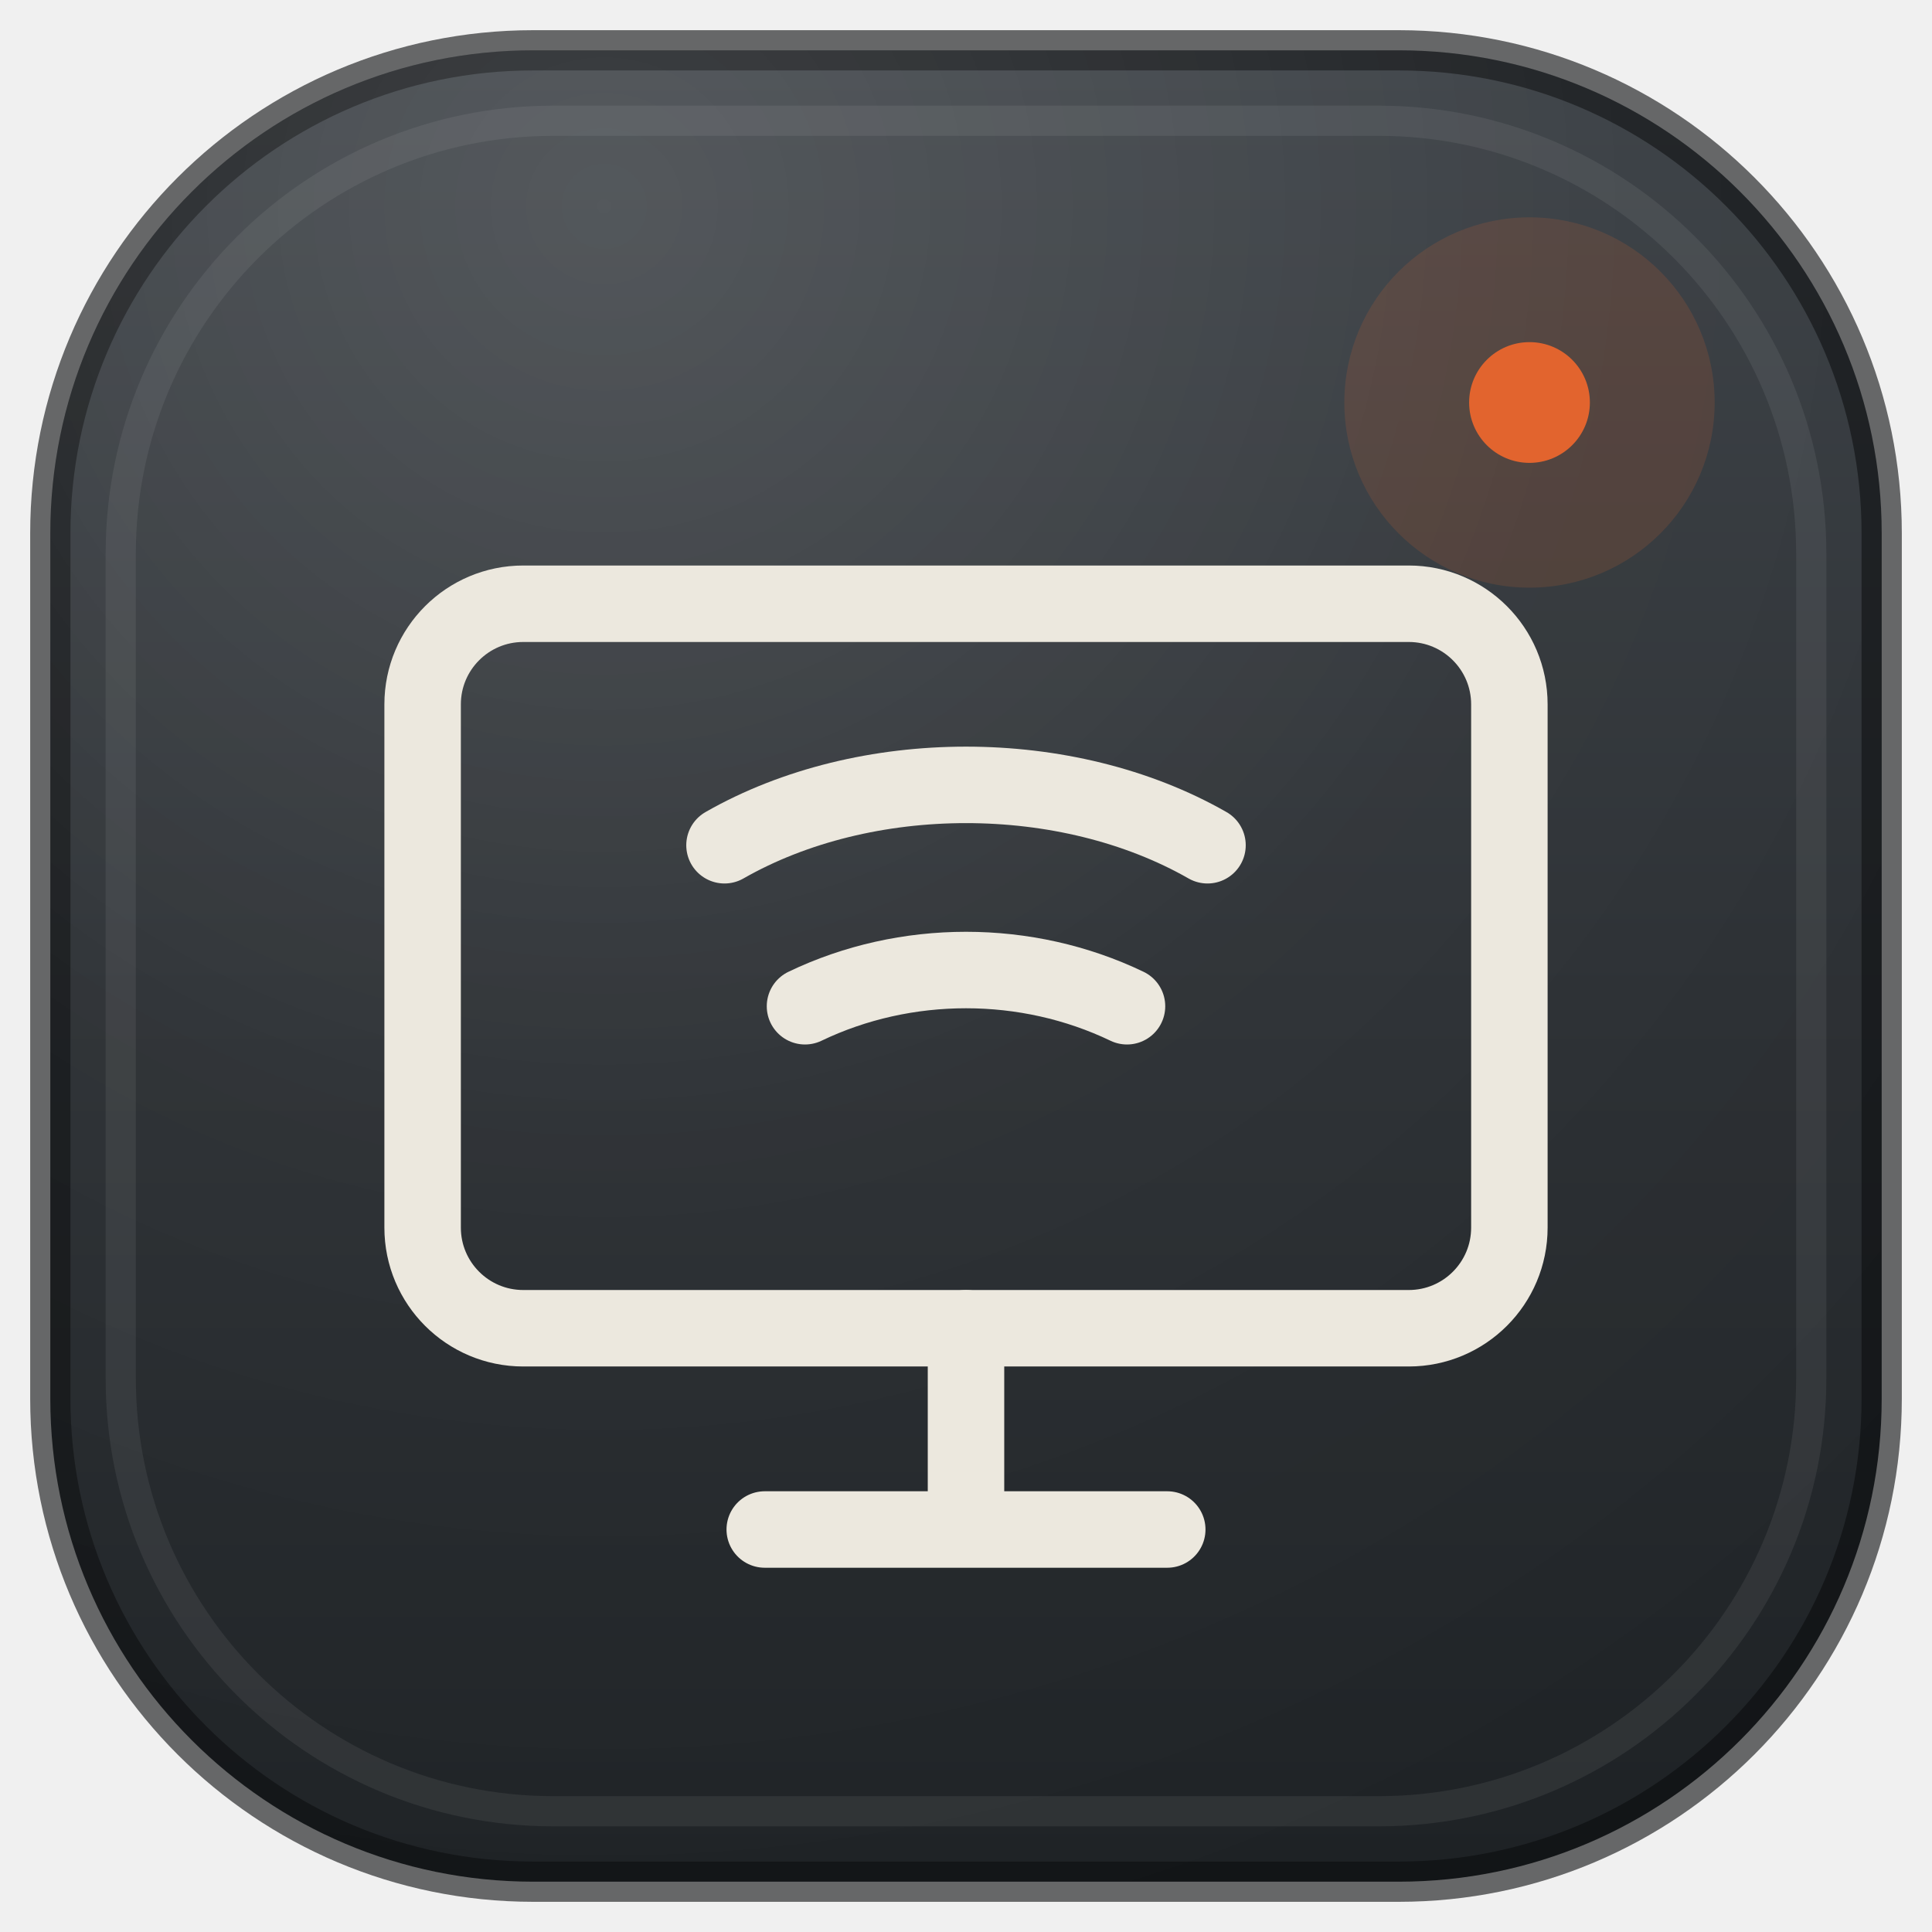
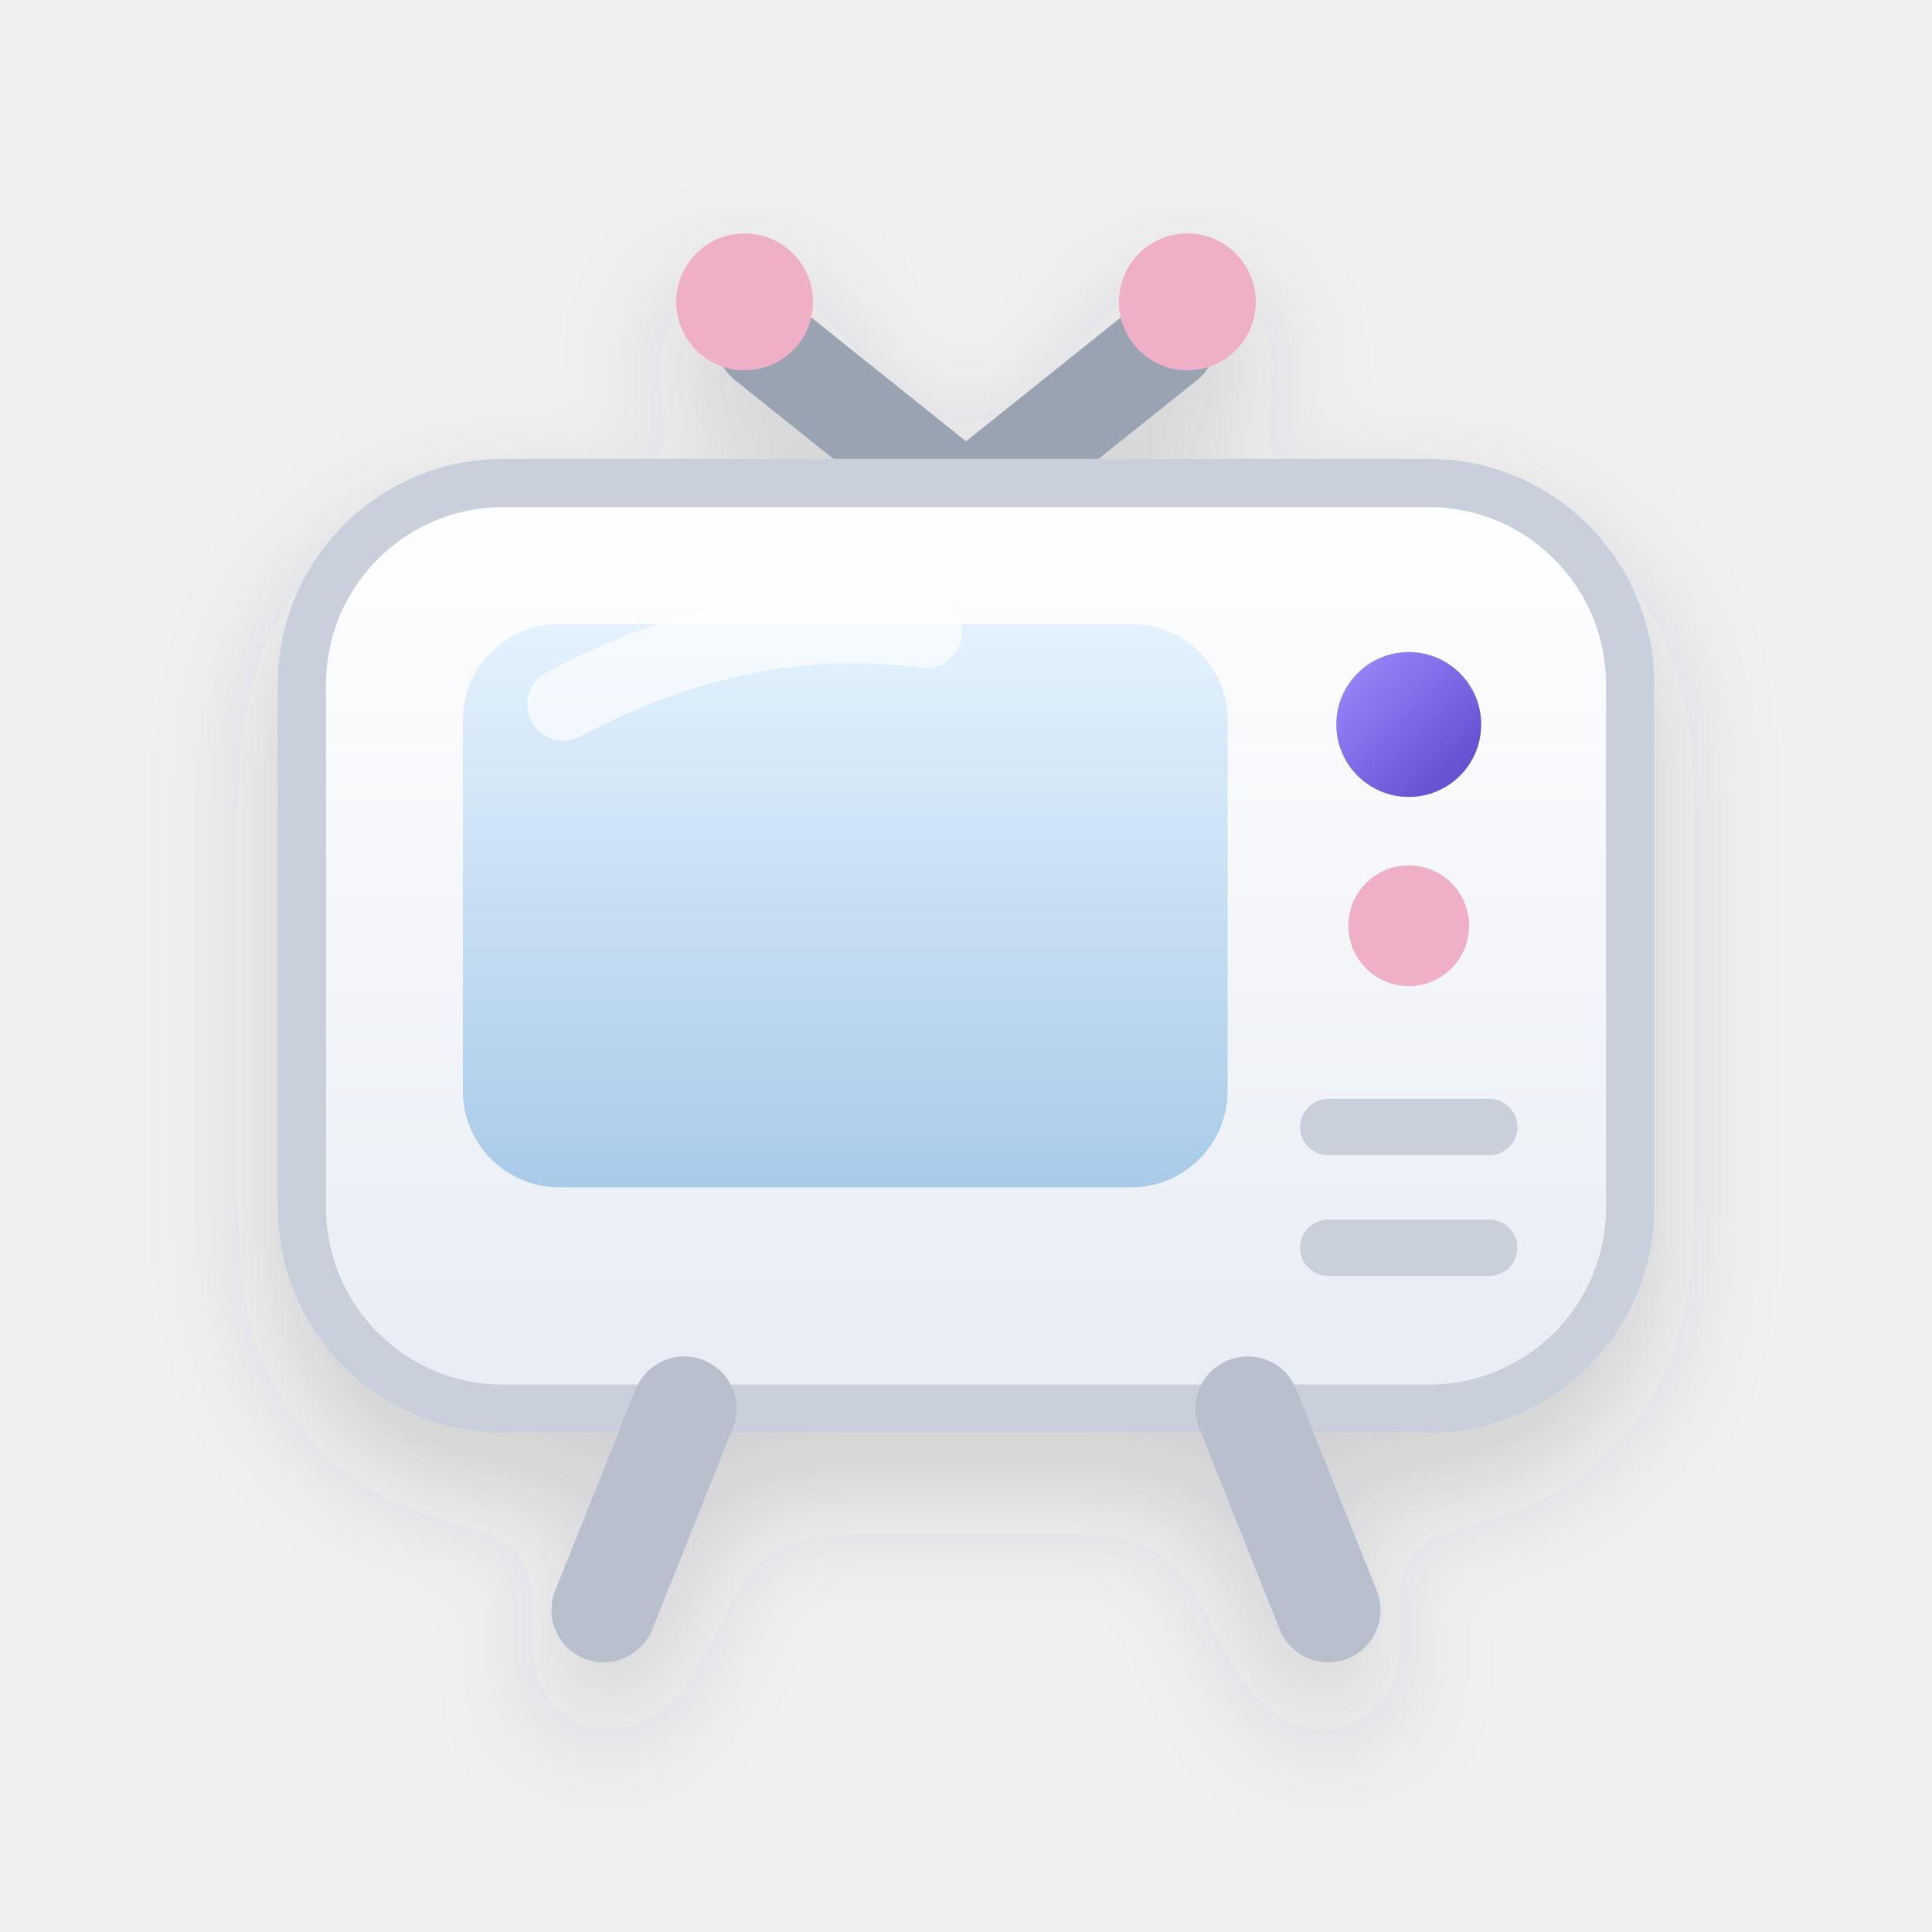
<svg xmlns="http://www.w3.org/2000/svg" width="48" height="48" viewBox="0 0 48 48">
  <defs>
-     <linearGradient id="plate" x1="0" y1="0" x2="0" y2="1">
-       <stop offset="0" stop-color="#3a3f44" />
-       <stop offset=".52" stop-color="#2a2e32" />
-       <stop offset="1" stop-color="#1e2225" />
+     <linearGradient id="w" x1="0" y1="0" x2="0" y2="1">
+       <stop offset="0" stop-color="#fff" />
+       <stop offset="1" stop-color="#e8ecf4" />
    </linearGradient>
-     <radialGradient id="sheen" cx=".3" cy=".08" r="1">
-       <stop offset="0" stop-color="#fff" stop-opacity=".14" />
-       <stop offset=".55" stop-color="#fff" stop-opacity=".03" />
-       <stop offset="1" stop-color="#fff" stop-opacity="0" />
-     </radialGradient>
+     <linearGradient id="a" x1="0" y1="0" x2="1" y2="1">
+       <stop offset="0" stop-color="#9c8cff" />
+       <stop offset="1" stop-color="#5a46c8" />
+     </linearGradient>
+     <linearGradient id="b" x1="0" y1="0" x2="0" y2="1">
+       <stop offset="0" stop-color="#e4f2fd" />
+       <stop offset="1" stop-color="#a9cbe9" />
+     </linearGradient>
+     <filter id="ds" x="-25%" y="-25%" width="150%" height="150%">
+       <feDropShadow dx="0" dy="1.5" stdDeviation="1.5" flood-color="#3f3f46" flood-opacity=".18" />
+     </filter>
  </defs>
-   <rect x="1.25" y="1.25" width="45.5" height="45.5" rx="12" fill="url(#plate)" stroke="#0a0c0e" stroke-opacity=".6" />
-   <rect x="1.25" y="1.25" width="45.5" height="45.5" rx="12" fill="url(#sheen)" />
-   <rect x="3" y="3" width="42" height="42" rx="10.75" fill="none" stroke="#fff" stroke-opacity=".07" stroke-width=".75" />
-   <circle cx="38" cy="10" r="4.6" fill="#e2642e" opacity=".16" />
-   <circle cx="38" cy="10" r="1.5" fill="#e2642e" />
-   <g fill="none" stroke="#ece8de" stroke-width="1.9" stroke-linecap="round" stroke-linejoin="round">
-     <rect x="10.5" y="15" width="27" height="18" rx="2.5" />
-     <path d="M19 38h10M24 33v5" />
-     <path d="M18 21c3.5-2 8.5-2 12 0M20 25c2.5-1.2 5.5-1.2 8 0" />
+   <g filter="url(#ds)">
+     <path d="M19 8.5l5 4M29 8.5l-5 4" stroke="#9aa3b2" stroke-width="2.4" stroke-linecap="round" />
+     <circle cx="18.5" cy="7.5" r="1.7" fill="#efafc6" />
+     <circle cx="29.5" cy="7.5" r="1.7" fill="#efafc6" />
+     <rect x="7.5" y="12" width="33" height="23" rx="5" fill="url(#w)" stroke="#c9d0db" stroke-width="1.2" />
+     <rect x="11.5" y="15.5" width="19" height="14" rx="2.4" fill="url(#b)" />
+     <path d="M14 17.5c3-1.6 6-2.2 9-1.8" fill="none" stroke="#fff" stroke-width="1.8" stroke-linecap="round" opacity=".65" />
+     <circle cx="35" cy="18" r="1.8" fill="url(#a)" />
+     <circle cx="35" cy="23" r="1.5" fill="#efafc6" />
+     <path d="M33 28h4M33 31h4" stroke="#c9d0db" stroke-width="1.4" stroke-linecap="round" />
+     <path d="M17 35l-2 5M31 35l2 5" stroke="#b9c0cd" stroke-width="2.6" stroke-linecap="round" />
  </g>
</svg>
